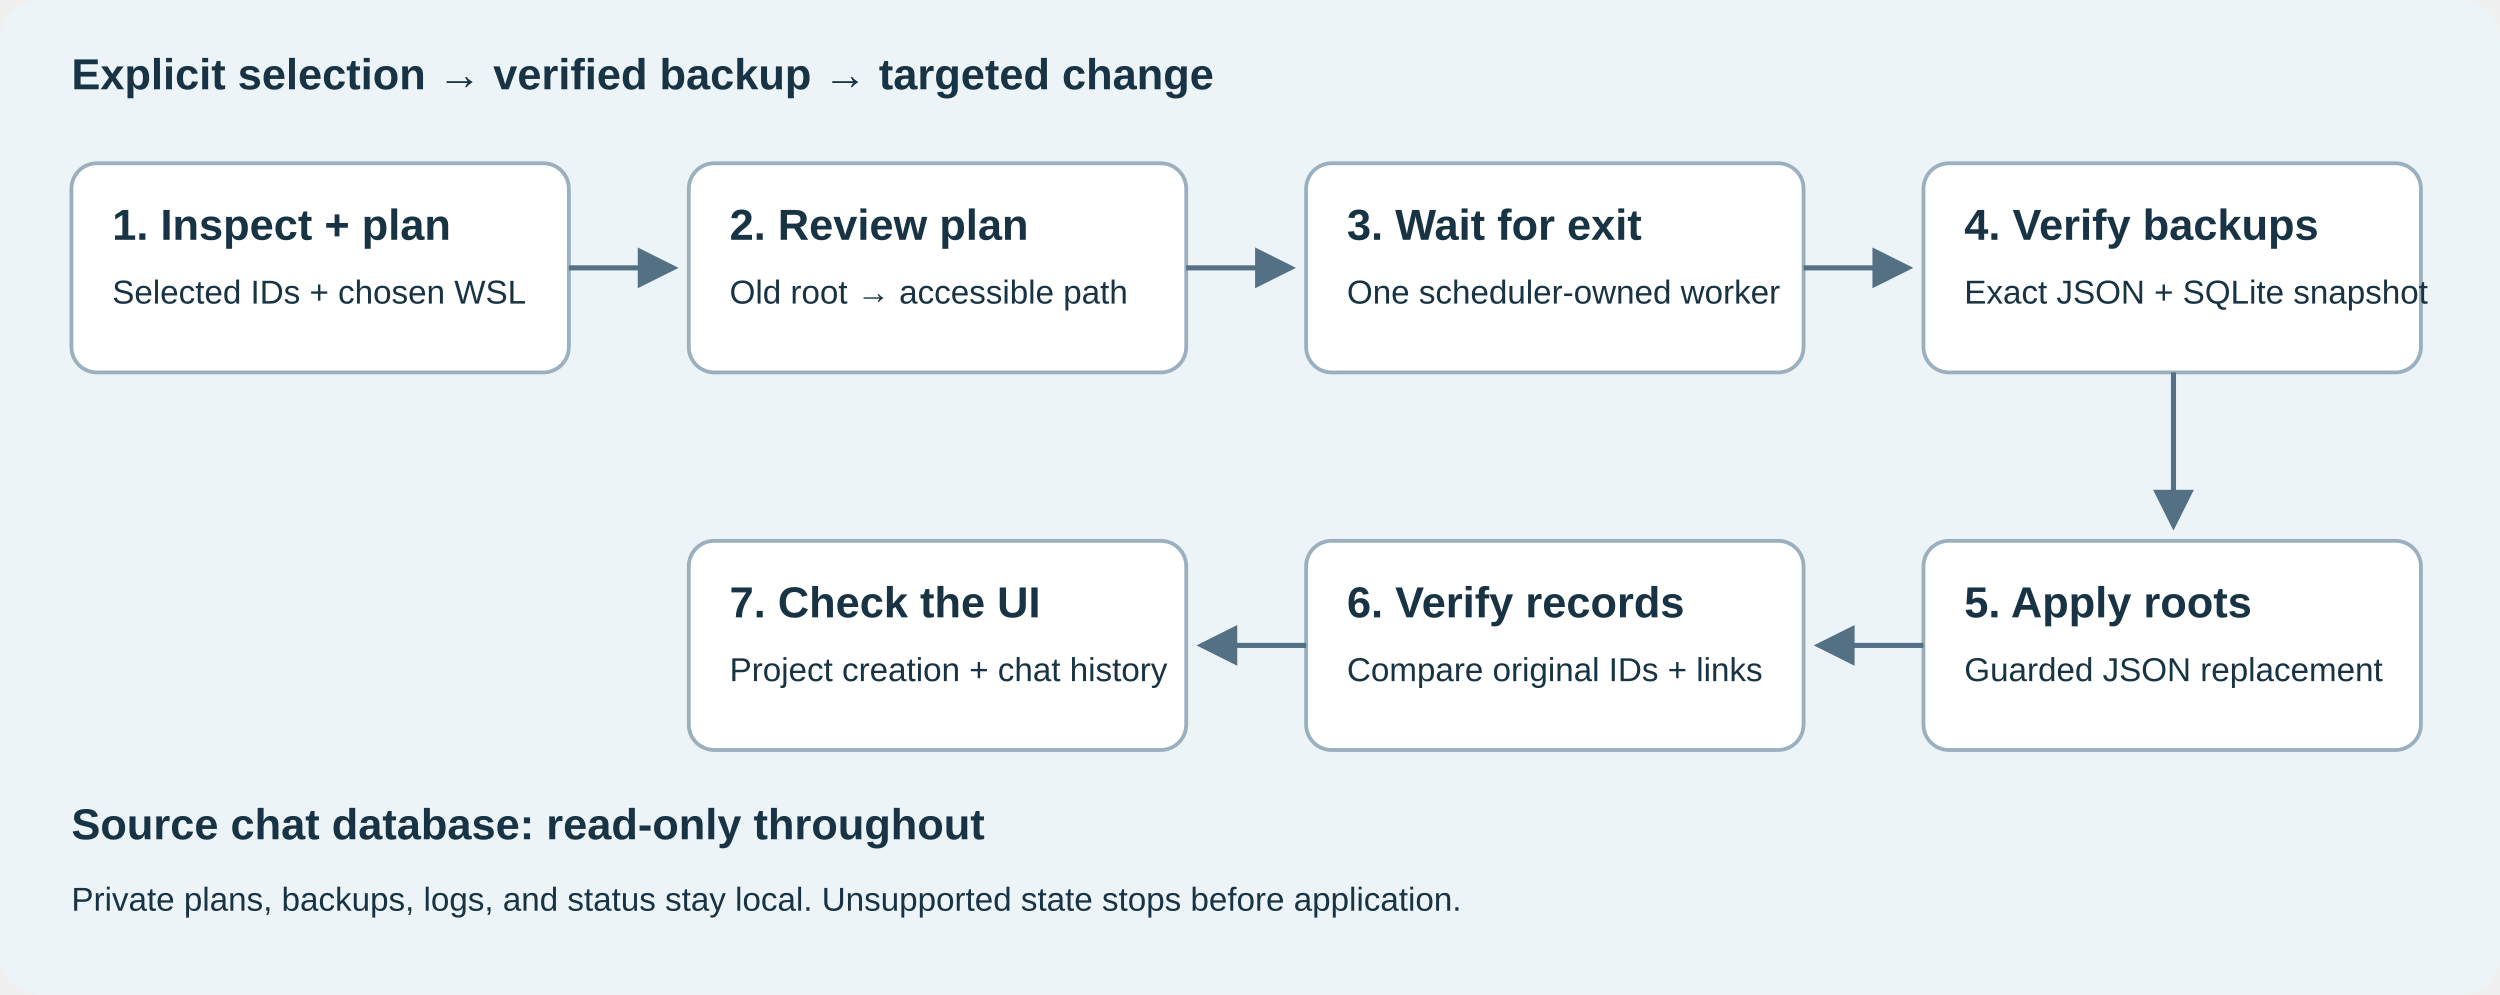
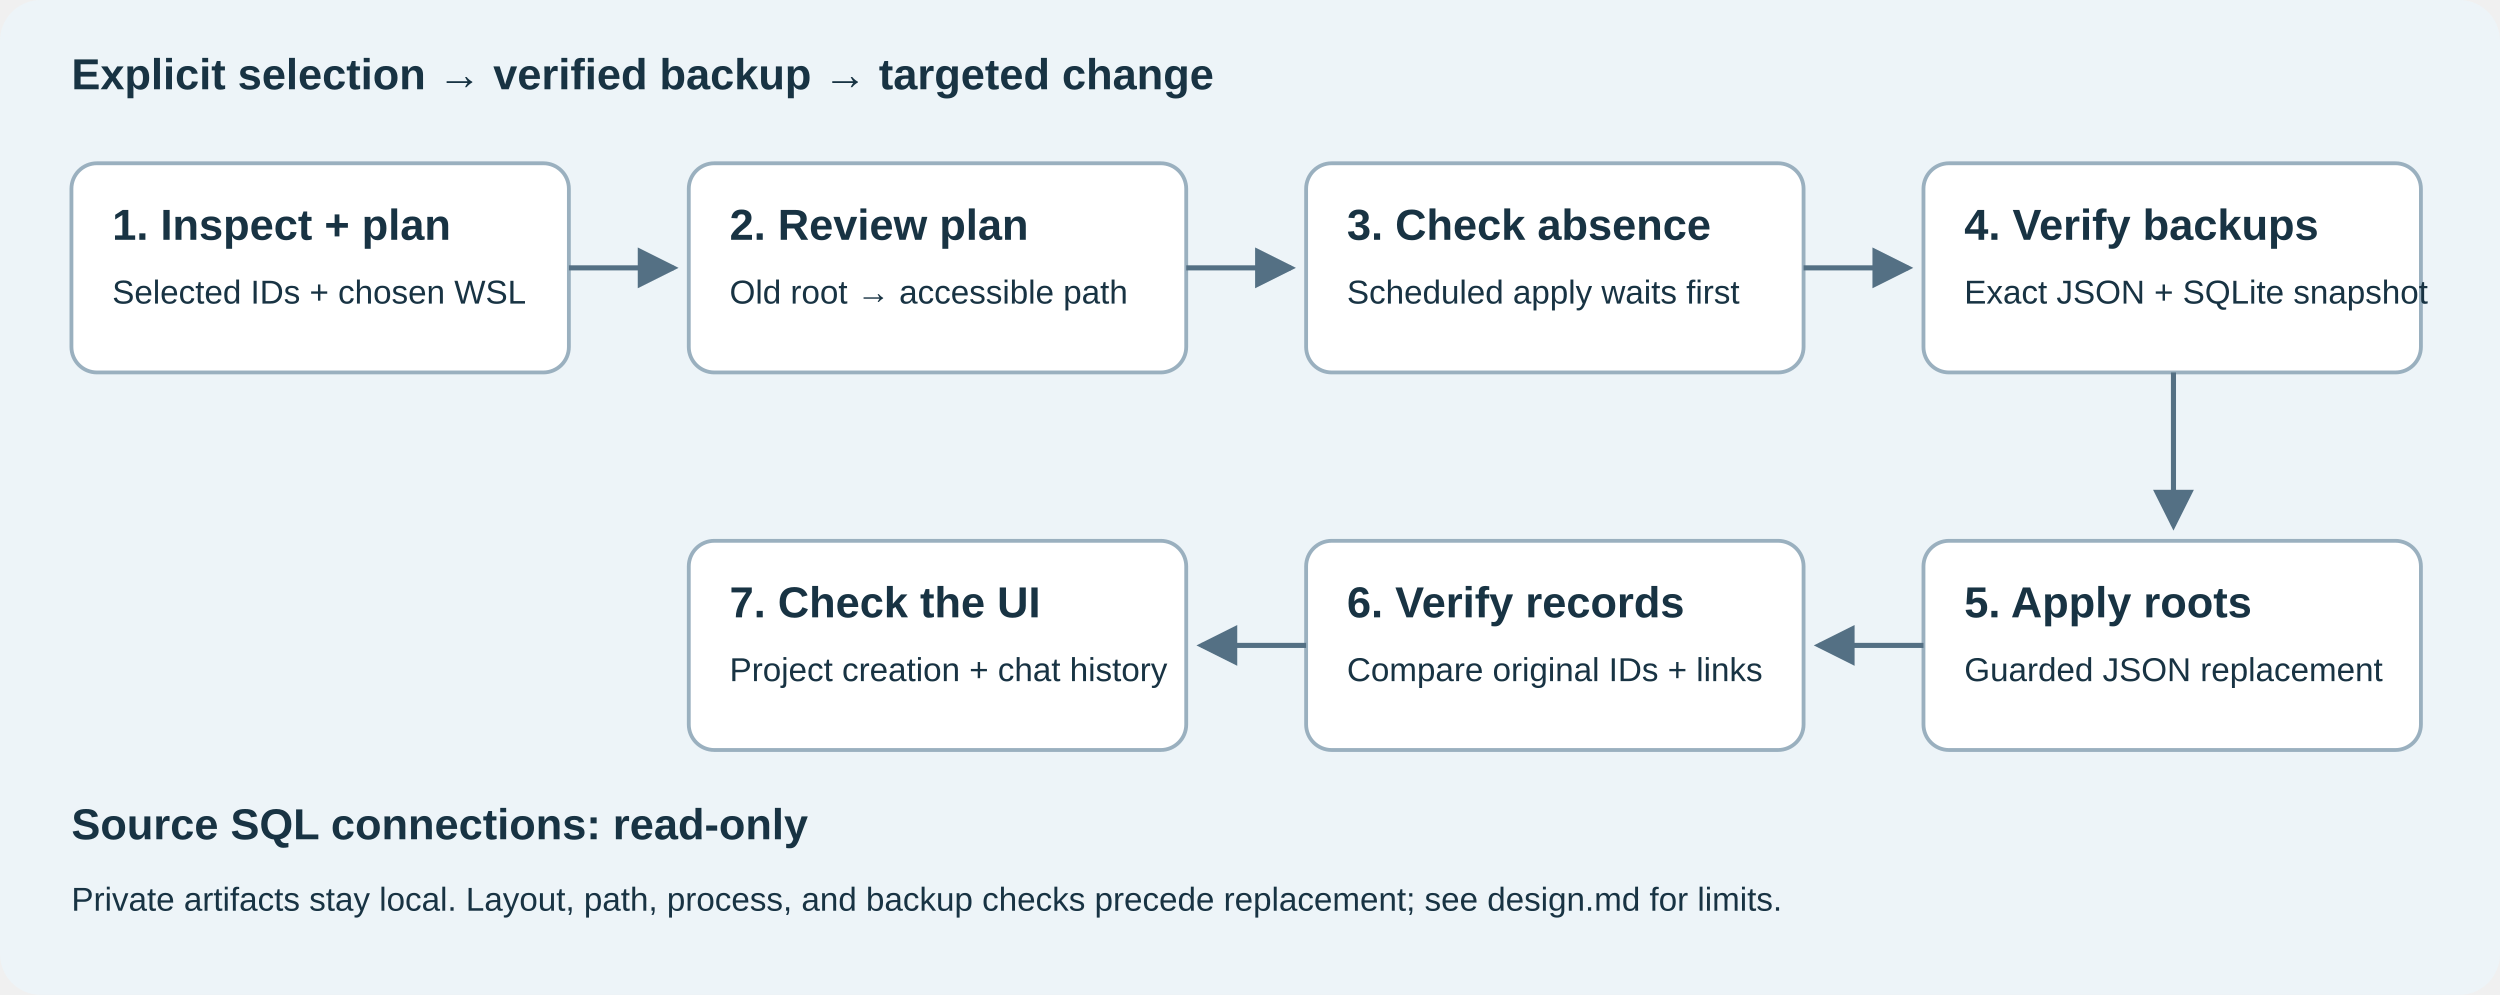
<svg xmlns="http://www.w3.org/2000/svg" width="980" height="390" viewBox="0 0 980 390" role="img" aria-labelledby="title desc">
  <defs>
    <marker id="arrow" markerWidth="8" markerHeight="8" refX="7" refY="4" orient="auto">
      <path d="M0 0 L8 4 L0 8 Z" fill="#547084" />
    </marker>
    <style>text{font-family:Segoe UI,Arial,sans-serif;fill:#183343}.label{font-size:17px;font-weight:600}.detail{font-size:13px}.box{fill:#fff;stroke:#9ab0bf;stroke-width:1.5}.line{fill:none;stroke:#547084;stroke-width:2;marker-end:url(#arrow)}</style>
  </defs>
  <rect width="980" height="390" rx="16" fill="#edf4f8" />
  <text x="28" y="35" class="label">Explicit selection → verified backup → targeted change</text>
  <rect x="28" y="64" width="195" height="82" rx="10" class="box" />
  <text x="44" y="94" class="label">1. Inspect + plan</text>
  <text x="44" y="119" class="detail">Selected IDs + chosen WSL</text>
  <rect x="270" y="64" width="195" height="82" rx="10" class="box" />
  <text x="286" y="94" class="label">2. Review plan</text>
  <text x="286" y="119" class="detail">Old root → accessible path</text>
  <rect x="512" y="64" width="195" height="82" rx="10" class="box" />
-   <text x="528" y="94" class="label">3. Wait for exit</text>
-   <text x="528" y="119" class="detail">One scheduler-owned worker</text>
+   <text x="528" y="94" class="label">3. Check absence</text>
+   <text x="528" y="119" class="detail">Scheduled apply waits first</text>
  <rect x="754" y="64" width="195" height="82" rx="10" class="box" />
  <text x="770" y="94" class="label">4. Verify backups</text>
  <text x="770" y="119" class="detail">Exact JSON + SQLite snapshot</text>
  <path d="M223 105 H264" class="line" />
  <path d="M465 105 H506" class="line" />
  <path d="M707 105 H748" class="line" />
  <rect x="754" y="212" width="195" height="82" rx="10" class="box" />
  <text x="770" y="242" class="label">5. Apply roots</text>
  <text x="770" y="267" class="detail">Guarded JSON replacement</text>
  <rect x="512" y="212" width="195" height="82" rx="10" class="box" />
  <text x="528" y="242" class="label">6. Verify records</text>
  <text x="528" y="267" class="detail">Compare original IDs + links</text>
  <rect x="270" y="212" width="195" height="82" rx="10" class="box" />
  <text x="286" y="242" class="label">7. Check the UI</text>
  <text x="286" y="267" class="detail">Project creation + chat history</text>
  <path d="M852 146 V206" class="line" />
  <path d="M754 253 H713" class="line" />
  <path d="M512 253 H471" class="line" />
-   <text x="28" y="329" class="label">Source chat database: read-only throughout</text>
-   <text x="28" y="357" class="detail">Private plans, backups, logs, and status stay local. Unsupported state stops before application.</text>
+   <text x="28" y="329" class="label">Source SQL connections: read-only</text>
+   <text x="28" y="357" class="detail">Private artifacts stay local. Layout, path, process, and backup checks precede replacement; see design.md for limits.</text>
</svg>
